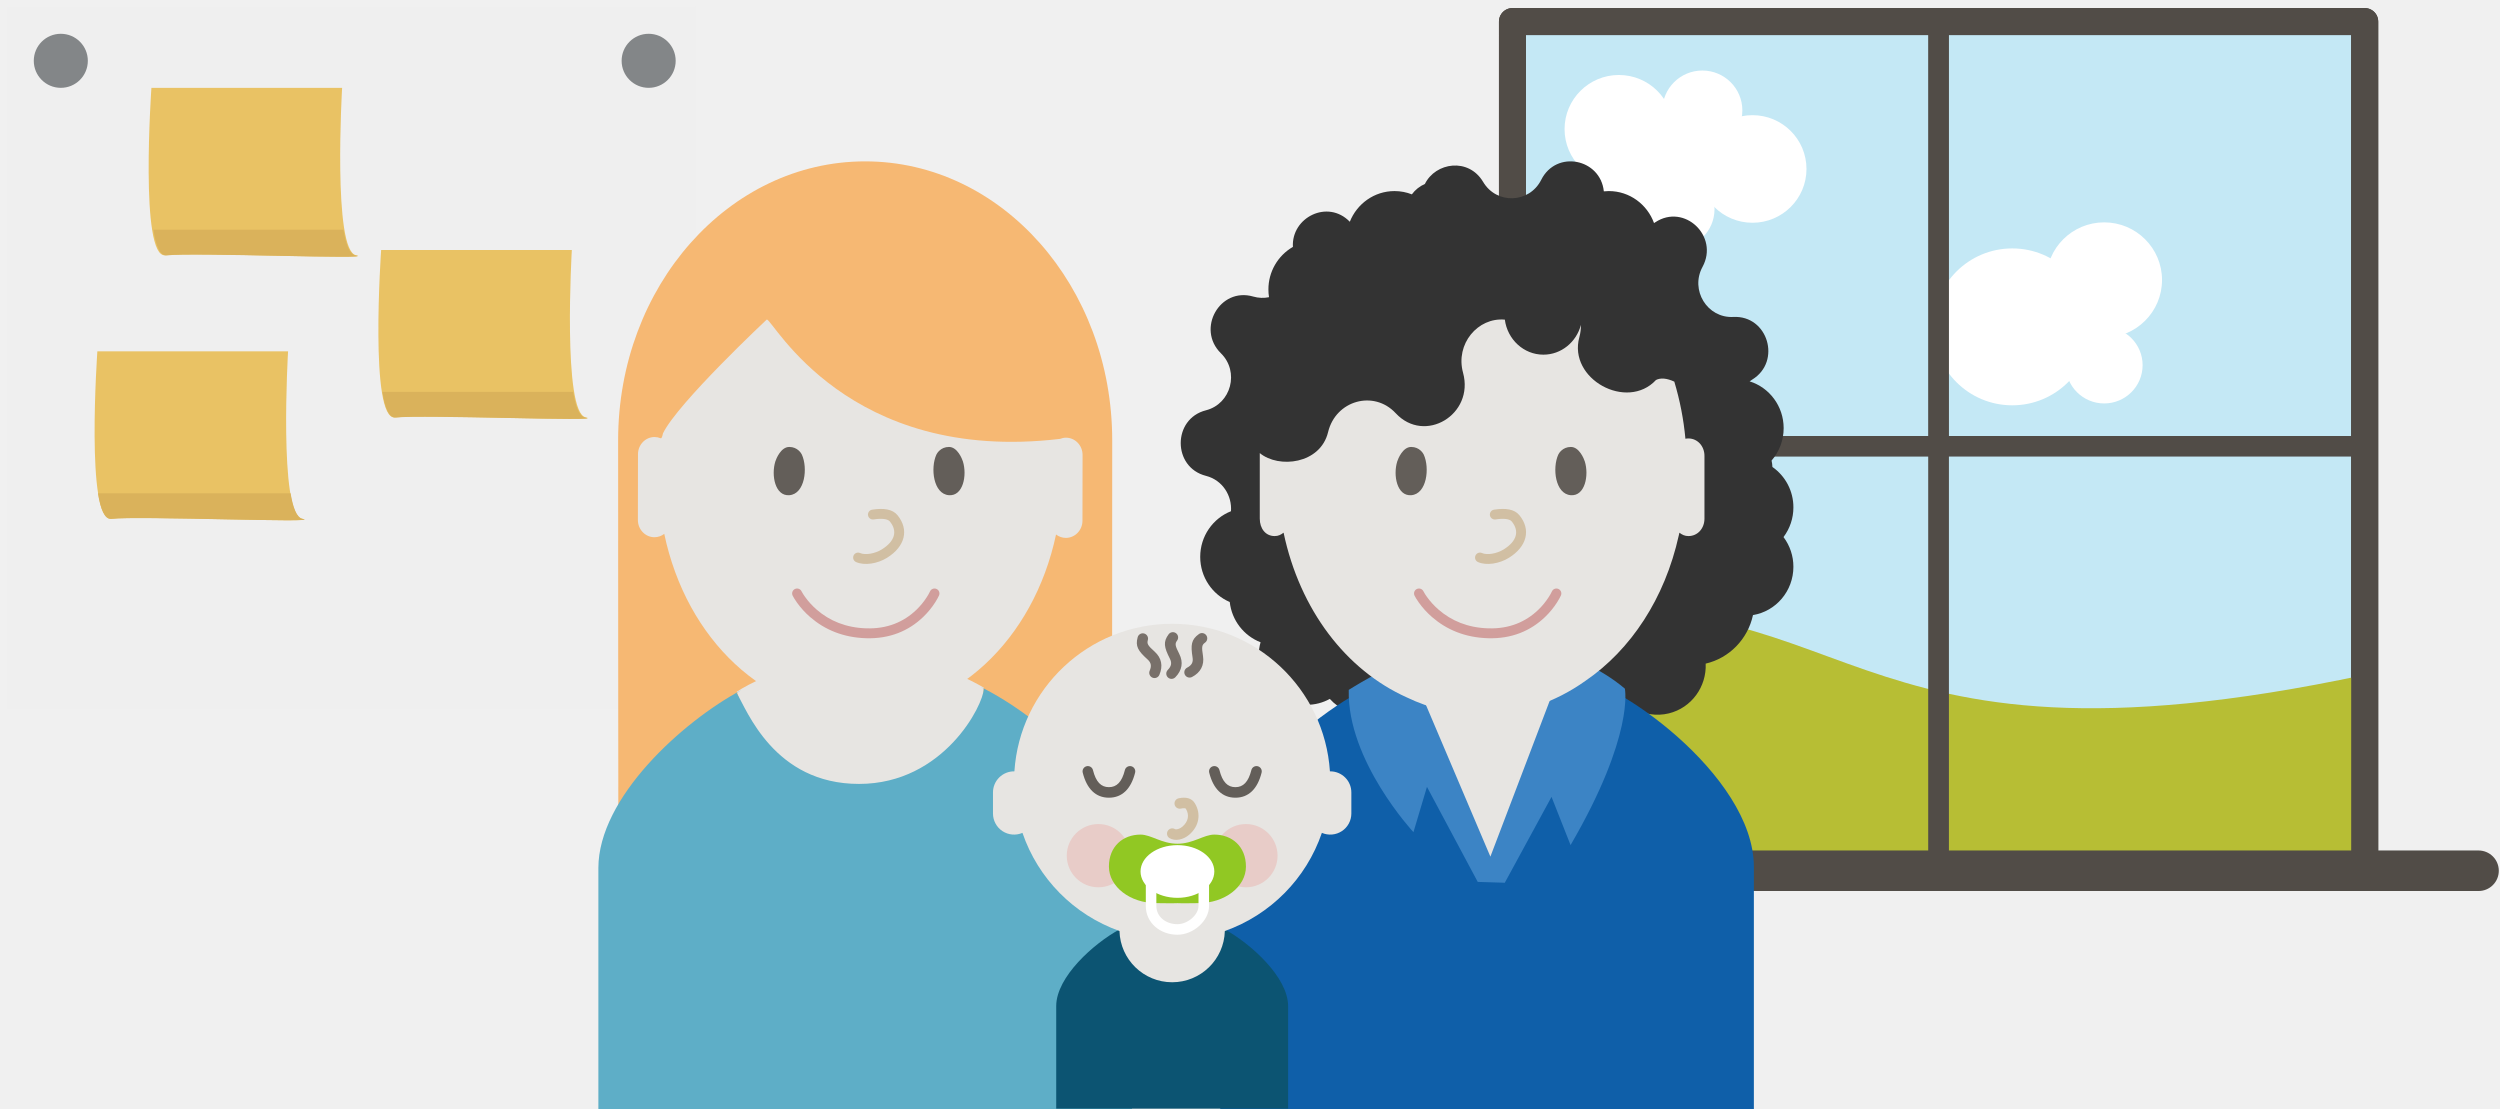
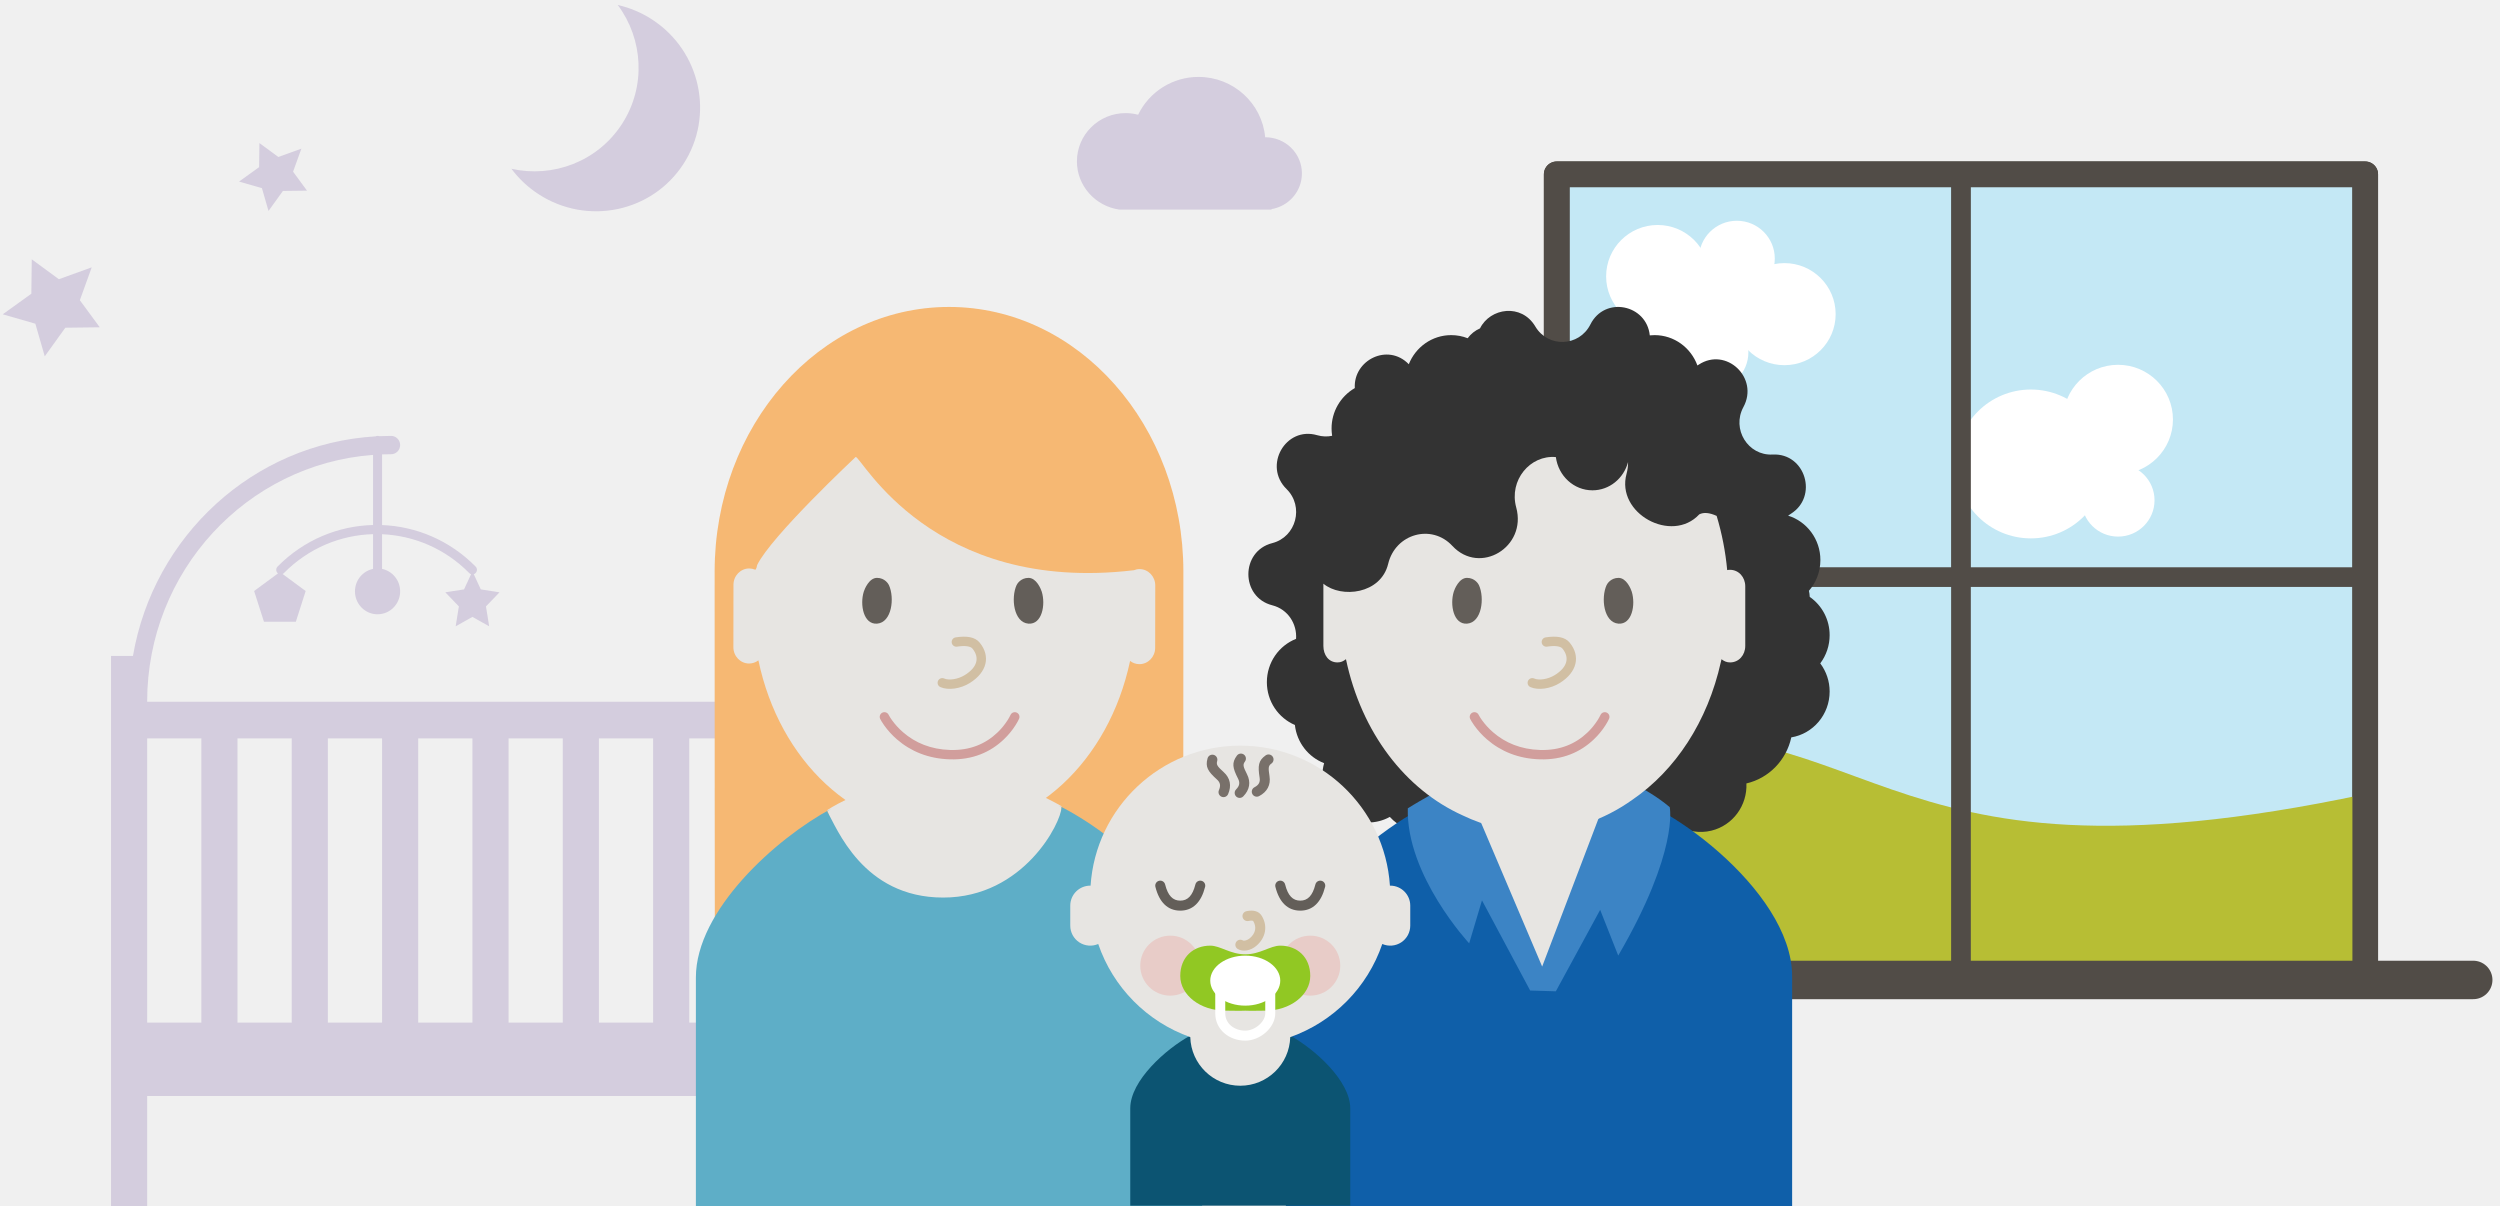
- <svg xmlns="http://www.w3.org/2000/svg" width="370" height="164" viewBox="0 0 370 164">
+ <svg xmlns="http://www.w3.org/2000/svg" width="390" height="188" viewBox="0 0 390 188">
  <g fill="none" fill-rule="evenodd">
-     <path fill="#EFEFEF" d="M1 105h102V1H1z" />
-     <path fill="#838688" d="M13 9.002a4 4 0 1 1-8-.003 4 4 0 0 1 8 .003M100 9.002A3.998 3.998 0 0 1 96 13a4 4 0 1 1 4-3.998" />
-     <path fill="#E9C264" d="M44.7 76.775c3.48.696-24.379-.49-28.224 0C12.634 77.27 14.41 52 14.41 52h28.224S41.213 76.088 44.7 76.775" />
-     <path fill="#DAB25B" d="M43.006 73H14.5c.37 2.347.991 3.912 2.015 3.795 3.854-.455 31.771.636 28.284 0-.874-.157-1.434-1.648-1.793-3.795" />
-     <path fill="#E9C264" d="M86.7 61.778c3.477.69-24.38-.493-28.223 0C54.632 62.272 56.41 37 56.41 37h28.222s-1.416 24.089 2.068 24.778" />
-     <path fill="#DAB25B" d="M84.827 58H56.6c.367 2.35.98 3.916 1.998 3.797 3.813-.455 31.454.632 28.005 0-.866-.162-1.424-1.647-1.776-3.797" />
-     <path fill="#E9C264" d="M52.7 37.779c3.483.688-24.378-.495-28.224 0C20.634 38.267 22.41 13 22.41 13h28.223S49.216 37.087 52.7 37.779" />
-     <path fill="#DAB25B" d="M50.837 34H22.7c.365 2.348.977 3.917 1.99 3.797 3.803-.456 31.358.632 27.913 0-.86-.159-1.416-1.651-1.766-3.797" />
-     <g>
-       <path fill="#C4E8F5" d="M223.845 128.871h126.131V3.192h-126.13z" />
-       <path stroke="#403A33" stroke-linecap="round" stroke-linejoin="round" stroke-width="4" d="M223.845 128.871h126.131V3.192h-126.13z" />
-       <path fill="#B7BE34" d="M223.845 91.628c51.475-7.926 46.011 25.32 126.131 8.249v28.995h-126.13V91.628z" />
-       <path fill="#FFF" d="M319.98 41.438c0-4.71-3.833-8.529-8.562-8.529-4.727 0-8.56 3.819-8.56 8.529 0 4.712 3.833 8.53 8.56 8.53 4.729 0 8.562-3.818 8.562-8.53" />
-       <path fill="#FFF" d="M309.466 48.377c0-6.412-5.217-11.611-11.652-11.611s-11.654 5.2-11.654 11.611c0 6.412 5.219 11.61 11.654 11.61s11.652-5.198 11.652-11.61" />
-       <path fill="#FFF" d="M317.106 54.044c0-3.131-2.546-5.666-5.688-5.666-3.14 0-5.686 2.535-5.686 5.666 0 3.129 2.546 5.666 5.686 5.666 3.142 0 5.688-2.537 5.688-5.666" />
-       <path stroke="#403A33" stroke-linecap="round" stroke-linejoin="round" stroke-width="3" d="M223.845 66.032h63.066V3.192h-63.066z" />
-       <path stroke="#514C47" stroke-linecap="round" stroke-linejoin="round" stroke-width="3" d="M286.91 66.032h63.066V3.192h-63.065zM223.845 128.871h63.066V66.032h-63.066z" />
-       <path stroke="#514C47" stroke-linecap="round" stroke-linejoin="round" stroke-width="3" d="M286.91 128.871h63.066V66.032h-63.065z" />
-       <path stroke="#514C47" stroke-linecap="round" stroke-linejoin="round" stroke-width="6" d="M207 128.871h159.822" />
-       <path fill="#FFF" d="M247.636 19.109c0 4.424-3.6 8.01-8.04 8.01-4.44 0-8.04-3.586-8.04-8.01 0-4.424 3.6-8.012 8.04-8.012 4.44 0 8.04 3.588 8.04 8.012" />
-       <path fill="#FFF" d="M257.868 16.336c0 3.258-2.651 5.897-5.92 5.897s-5.92-2.64-5.92-5.897c0-3.259 2.651-5.898 5.92-5.898s5.92 2.64 5.92 5.898" />
-       <path fill="#FFF" d="M267.36 25.007c0 4.397-3.577 7.961-7.99 7.961-4.414 0-7.99-3.564-7.99-7.961 0-4.398 3.576-7.962 7.99-7.962 4.413 0 7.99 3.564 7.99 7.962M242.797 28.574a3.197 3.197 0 0 1-3.201 3.19 3.197 3.197 0 0 1-3.202-3.19 3.197 3.197 0 0 1 3.202-3.19 3.197 3.197 0 0 1 3.201 3.19" />
-       <path fill="#FFF" d="M253.749 30.957c0 3.227-2.624 5.841-5.862 5.841-3.237 0-5.861-2.614-5.861-5.841 0-3.225 2.624-5.842 5.86-5.842 3.239 0 5.863 2.617 5.863 5.842" />
-       <path fill="#FFF" d="M254.501 23.792c0-3.956-3.218-7.164-7.19-7.164-3.972 0-7.19 3.208-7.19 7.164 0 3.958 3.218 7.165 7.19 7.165 3.972 0 7.19-3.207 7.19-7.165" />
-       <path stroke="#514C47" stroke-linecap="round" stroke-linejoin="round" stroke-width="4" d="M223.845 128.871h126.131V3.192h-126.13z" />
+     <path fill="#C4E8F5" d="M242.845 152.871h126.131V27.192h-126.13z" />
+     <path stroke="#403A33" stroke-linecap="round" stroke-linejoin="round" stroke-width="4" d="M242.845 152.871h126.131V27.192h-126.13z" />
+     <path fill="#B7BE34" d="M242.845 115.628c51.475-7.926 46.011 25.32 126.131 8.249v28.995h-126.13v-37.244z" />
+     <path fill="#FFF" d="M338.98 65.438c0-4.71-3.833-8.529-8.562-8.529-4.727 0-8.56 3.819-8.56 8.529 0 4.712 3.833 8.53 8.56 8.53 4.729 0 8.562-3.818 8.562-8.53" />
+     <path fill="#FFF" d="M328.466 72.377c0-6.412-5.217-11.611-11.652-11.611s-11.654 5.2-11.654 11.611c0 6.412 5.219 11.61 11.654 11.61s11.652-5.198 11.652-11.61" />
+     <path fill="#FFF" d="M336.106 78.044c0-3.131-2.546-5.666-5.688-5.666-3.14 0-5.686 2.535-5.686 5.666 0 3.129 2.546 5.666 5.686 5.666 3.142 0 5.688-2.537 5.688-5.666" />
+     <path stroke="#403A33" stroke-linecap="round" stroke-linejoin="round" stroke-width="3" d="M242.845 90.032h63.066v-62.84h-63.066z" />
+     <path stroke="#514C47" stroke-linecap="round" stroke-linejoin="round" stroke-width="3" d="M305.91 90.032h63.066v-62.84h-63.065zM242.845 152.871h63.066V90.032h-63.066z" />
+     <path stroke="#514C47" stroke-linecap="round" stroke-linejoin="round" stroke-width="3" d="M305.91 152.871h63.066V90.032h-63.065z" />
+     <path stroke="#514C47" stroke-linecap="round" stroke-linejoin="round" stroke-width="6" d="M226 152.871h159.822" />
+     <path fill="#FFF" d="M266.636 43.109c0 4.424-3.6 8.01-8.04 8.01-4.44 0-8.04-3.586-8.04-8.01 0-4.424 3.6-8.012 8.04-8.012 4.44 0 8.04 3.588 8.04 8.012" />
+     <path fill="#FFF" d="M276.868 40.336c0 3.258-2.651 5.897-5.92 5.897s-5.92-2.64-5.92-5.897c0-3.259 2.651-5.898 5.92-5.898s5.92 2.64 5.92 5.898" />
+     <path fill="#FFF" d="M286.36 49.007c0 4.397-3.577 7.961-7.99 7.961-4.414 0-7.99-3.564-7.99-7.961 0-4.398 3.576-7.962 7.99-7.962 4.413 0 7.99 3.564 7.99 7.962M261.797 52.574a3.197 3.197 0 0 1-3.201 3.19 3.197 3.197 0 0 1-3.202-3.19 3.197 3.197 0 0 1 3.202-3.19 3.197 3.197 0 0 1 3.201 3.19" />
+     <path fill="#FFF" d="M272.749 54.957c0 3.227-2.624 5.841-5.862 5.841-3.237 0-5.861-2.614-5.861-5.841 0-3.225 2.624-5.842 5.86-5.842 3.239 0 5.863 2.617 5.863 5.842" />
+     <path fill="#FFF" d="M273.501 47.792c0-3.956-3.218-7.164-7.19-7.164-3.972 0-7.19 3.208-7.19 7.164 0 3.958 3.218 7.165 7.19 7.165 3.972 0 7.19-3.207 7.19-7.165" />
+     <path stroke="#514C47" stroke-linecap="round" stroke-linejoin="round" stroke-width="4" d="M242.845 152.871h126.131V27.192h-126.13z" />
+     <g fill="#D4CDDE">
+       <path d="M44.085 89.543a.703.703 0 0 0 .211-.148c3.85-3.906 8.853-5.928 13.897-6.066v5.421c-1.608.331-2.819 1.774-2.819 3.504 0 1.974 1.578 3.575 3.524 3.575s3.524-1.6 3.524-3.575c0-1.73-1.21-3.173-2.82-3.504v-5.41c4.943.208 9.824 2.227 13.597 6.055a.7.7 0 0 0 .29.178l-1.098 2.373-2.922.453 2.114 2.2-.499 3.104 2.614-1.466 2.613 1.466-.5-3.105 2.115-2.199-2.922-.453-1.098-2.373a.7.7 0 0 0 .29-.178.723.723 0 0 0 0-1.01c-4.048-4.109-9.29-6.267-14.593-6.477V70.886c.467-.017.937-.026 1.41-.026.778 0 1.409-.64 1.409-1.43 0-.79-.631-1.43-1.41-1.43-.628 0-1.252.014-1.873.043a.694.694 0 0 0-.549.029c-19.079 1.13-34.643 15.54-37.848 34.252h-3.424v85.81h5.638v-17.162h149.406v17.162H178v-85.81h-5.638v7.15H22.956c0-20.363 15.536-37.046 35.237-38.51V81.9c-5.405.138-10.769 2.3-14.893 6.485a.723.723 0 0 0 .064 1.07l-3.722 2.743 1.536 4.797h4.971l1.536-4.797-3.6-2.654zm-21.129 25.652h8.457v44.335h-8.457v-44.335zm42.285 0h8.457v44.335H65.24v-44.335zm-5.638 0v44.335h-8.457v-44.335h8.457zm62.017 0h8.457v44.335h-8.457v-44.335zm-5.638 0v44.335h-8.457v-44.335h8.457zm-78.931 0h8.457v44.335H37.05v-44.335zm42.285 0h8.457v44.335h-8.457v-44.335zm56.38 0h8.456v44.335h-8.457v-44.335zm-42.285 0h8.456v44.335h-8.456v-44.335zm56.38 0h8.456v44.335h-8.457v-44.335zm14.094 0h8.457v44.335h-8.457v-44.335zM97.016 19.36c3.8-5.853 3.323-13.259-.644-18.58a16.462 16.462 0 0 1 5.351 2.261c7.587 4.927 9.775 15.023 4.887 22.55-4.888 7.527-15 9.634-22.587 4.707a16.462 16.462 0 0 1-4.243-3.97c6.475 1.461 13.435-1.115 17.236-6.968zM168 25.173c0-4.157 3.398-7.528 7.59-7.528.677 0 1.334.089 1.96.254A10.443 10.443 0 0 1 186.972 12c5.443 0 9.913 4.134 10.393 9.41 3.186 0 5.734 2.527 5.734 5.645 0 2.797-2.051 5.119-4.743 5.567v.078H174.64c-3.744-.521-6.641-3.689-6.641-7.527zM5.515 50.498l-5.09-1.466 4.464-3.211.066-5.37 4.225 3.105 5.13-1.853-1.853 5.13 3.105 4.225-5.37.066-3.211 4.464zM40.86 29.349l-3.562-1.026 3.124-2.248.047-3.759 2.957 2.173 3.59-1.297-1.296 3.592 2.173 2.957-3.758.046-2.248 3.124z" />
    </g>
    <g>
-       <path fill="#333" d="M262.317 69.11a7.267 7.267 0 0 1 3.106 5.98 7.285 7.285 0 0 1-1.464 4.396 7.285 7.285 0 0 1 1.464 4.397c0 3.603-2.591 6.592-5.981 7.148-.764 3.564-3.509 6.375-7.002 7.185.153 3.401-2.081 6.543-5.46 7.366a7.007 7.007 0 0 1-5.345-.845 9.127 9.127 0 0 1-4.244 1.042c-3.934 0-7.297-2.485-8.652-5.995-.979-.15-1.947-.624-2.776-1.495a4.807 4.807 0 0 0-3.92-1.509c-.033.06-.065.12-.096.182-.882 1.76-2.42 2.619-3.995 2.723a5.21 5.21 0 0 0-.295.867c-1.147 4.655-7.24 5.015-9.154 1.081-1.141 2.45-3.597 4.146-6.441 4.146a7.057 7.057 0 0 1-5.25-2.343 7.003 7.003 0 0 1-3.402.877c-3.935 0-7.127-3.241-7.127-7.24 0-.7.098-1.378.28-2.018-2.45-.942-4.257-3.219-4.56-5.958-2.568-1.094-4.372-3.673-4.372-6.68 0-3.078 1.89-5.707 4.554-6.755.166-2.285-1.223-4.605-3.714-5.238-4.965-1.264-4.965-8.434 0-9.698 3.743-.952 5-5.714 2.225-8.441-3.678-3.617-.15-9.826 4.772-8.397.81.235 1.606.252 2.345.097a7.41 7.41 0 0 1-.088-1.137 7.259 7.259 0 0 1 3.625-6.308c-.248-4.343 5.145-7.1 8.423-3.719 1.053-2.662 3.617-4.542 6.613-4.542.906 0 1.772.172 2.57.485a4.696 4.696 0 0 1 1.926-1.537c1.585-3.208 6.469-3.933 8.624-.3 1.991 3.358 6.84 3.182 8.593-.31 2.252-4.49 8.777-3.119 9.268 1.701.244-.025.492-.039.743-.039 3.068 0 5.682 1.97 6.686 4.734.065-.039.13-.08.194-.122 4.293-2.831 9.455 2.058 6.982 6.611-1.866 3.432.707 7.612 4.56 7.407 5.112-.27 7.177 6.587 2.794 9.272-.133.082-.26.168-.382.259 2.915.907 5.037 3.664 5.037 6.925 0 1.841-.676 3.521-1.789 4.799.072.311.113.628.125.946z" />
-       <path fill="#E7E5E2" d="M201.073 102.38c1.493 2.388 5.688 44.353 18.28 44.353 12.596 0 18.282-42.746 18.282-44.97-19.283-11.047-36.562.616-36.562.616z" />
-       <path fill="#0F5FA9" d="M220.085 129.914l-11.922-29.981c-6.43 0-27.565 14.688-27.565 28.365v35.985h78.975v-35.985c0-13.677-21.14-28.365-27.567-28.365l-11.921 29.981z" />
-       <path fill="#3C84C5" d="M208.205 97.664c-3.47 1.196-8.59 4.437-8.59 4.437-.26 10.483 9.576 21.06 9.576 21.06l1.998-6.705 7.516 14.065 4.005.124 6.916-12.709 2.818 7.136c9.49-16.296 8.036-23.153 8.036-23.153-3.79-3.215-8.569-4.911-8.569-4.911l-11.334 29.775-12.372-29.12z" />
-       <path fill="#E7E5E2" d="M222.715 47.306c.383 2.928 2.791 5.184 5.708 5.184 2.65 0 4.884-1.867 5.554-4.409.01.595-.065 1.21-.235 1.83-1.696 6.182 7.055 10.95 11.345 6.328.69-.349 1.594-.269 2.71.241a43.027 43.027 0 0 1 1.645 8.456c.136-.03.277-.046.435-.046 1.372 0 2.383 1.153 2.383 2.576v9.295c0 1.425-.99 2.577-2.367 2.577-.548 0-.93-.187-1.34-.5-.03.138-.062.275-.094.411-2.07 9.338-7.097 16.917-13.795 21.505-4.492 3.196-9.725 5.029-15.31 5.029-3.945 0-7.714-.914-11.17-2.577-8.95-4.03-15.794-12.901-18.214-24.372-.412.315-.772.504-1.323.504-1.375 0-2.2-1.152-2.2-2.577v-9.705c2.812 2.322 8.971 1.629 10.109-3.102 1.13-4.702 6.778-6.28 10.011-2.796 4.292 4.622 11.659.19 9.964-5.992-1.168-4.259 2.185-8.224 6.184-7.86z" />
+       <path fill="#333" d="M282.317 93.11a7.267 7.267 0 0 1 3.106 5.98 7.285 7.285 0 0 1-1.464 4.396 7.285 7.285 0 0 1 1.464 4.397c0 3.603-2.591 6.592-5.981 7.148-.764 3.564-3.509 6.375-7.002 7.185.153 3.401-2.081 6.543-5.46 7.366a7.007 7.007 0 0 1-5.345-.845 9.127 9.127 0 0 1-4.244 1.042c-3.934 0-7.297-2.485-8.652-5.995-.979-.15-1.947-.624-2.776-1.495a4.807 4.807 0 0 0-3.92-1.509c-.033.06-.065.12-.096.182-.882 1.76-2.42 2.619-3.995 2.723a5.21 5.21 0 0 0-.295.867c-1.147 4.655-7.24 5.015-9.154 1.081-1.141 2.45-3.597 4.146-6.441 4.146a7.057 7.057 0 0 1-5.25-2.343 7.003 7.003 0 0 1-3.402.877c-3.935 0-7.127-3.241-7.127-7.24 0-.7.098-1.378.28-2.018-2.45-.942-4.257-3.219-4.56-5.958-2.568-1.094-4.372-3.673-4.372-6.68 0-3.078 1.89-5.707 4.554-6.755.166-2.285-1.223-4.605-3.714-5.238-4.965-1.264-4.965-8.434 0-9.698 3.743-.952 5-5.714 2.225-8.441-3.678-3.617-.15-9.826 4.772-8.397.81.235 1.606.252 2.345.097a7.41 7.41 0 0 1-.088-1.137 7.259 7.259 0 0 1 3.625-6.308c-.248-4.343 5.145-7.1 8.423-3.719 1.053-2.662 3.617-4.542 6.613-4.542.906 0 1.772.172 2.57.485a4.696 4.696 0 0 1 1.926-1.537c1.585-3.208 6.469-3.933 8.624-.3 1.991 3.358 6.84 3.182 8.593-.31 2.252-4.49 8.777-3.119 9.268 1.701.244-.025.492-.039.743-.039 3.068 0 5.682 1.97 6.686 4.734.065-.039.13-.08.194-.122 4.293-2.831 9.455 2.058 6.982 6.611-1.866 3.432.707 7.612 4.56 7.407 5.112-.27 7.177 6.587 2.794 9.272-.133.082-.26.168-.382.259 2.915.907 5.037 3.664 5.037 6.925 0 1.841-.676 3.521-1.789 4.799.072.311.113.628.125.946z" />
+       <path fill="#E7E5E2" d="M221.073 126.38c1.493 2.388 5.688 44.353 18.28 44.353 12.596 0 18.282-42.746 18.282-44.97-19.283-11.047-36.562.616-36.562.616z" />
+       <path fill="#0F5FA9" d="M240.085 153.914l-11.922-29.981c-6.43 0-27.565 14.688-27.565 28.365v35.985h78.975v-35.985c0-13.677-21.14-28.365-27.567-28.365l-11.921 29.981z" />
+       <path fill="#3C84C5" d="M228.205 121.664c-3.47 1.196-8.59 4.437-8.59 4.437-.26 10.483 9.576 21.06 9.576 21.06l1.998-6.705 7.516 14.065 4.005.124 6.916-12.709 2.818 7.136c9.49-16.296 8.036-23.153 8.036-23.153-3.79-3.215-8.569-4.911-8.569-4.911l-11.334 29.775-12.372-29.12z" />
+       <path fill="#E7E5E2" d="M242.715 71.306c.383 2.928 2.791 5.184 5.708 5.184 2.65 0 4.884-1.867 5.554-4.409.01.595-.065 1.21-.235 1.83-1.696 6.182 7.055 10.95 11.345 6.328.69-.349 1.594-.269 2.71.241a43.027 43.027 0 0 1 1.645 8.456c.136-.03.277-.046.435-.046 1.372 0 2.383 1.153 2.383 2.576v9.295c0 1.425-.99 2.577-2.367 2.577-.548 0-.93-.187-1.34-.5-.03.138-.062.275-.094.411-2.07 9.338-7.097 16.917-13.795 21.505-4.492 3.196-9.725 5.029-15.31 5.029-3.945 0-7.714-.914-11.17-2.577-8.95-4.03-15.794-12.901-18.214-24.372-.412.315-.772.504-1.323.504-1.375 0-2.2-1.152-2.2-2.577v-9.705c2.812 2.322 8.971 1.629 10.109-3.102 1.13-4.702 6.778-6.28 10.011-2.796 4.292 4.622 11.659.19 9.964-5.992-1.168-4.259 2.185-8.224 6.184-7.86z" />
      <g>
        <g fill="#635E59">
-           <path d="M208.861 73.29c-2.116.16-2.708-2.96-2.07-4.998.12-.386.82-2.144 2.06-2.144 1.239 0 1.786.961 1.862 1.127.911 1.986.463 5.84-1.852 6.015M232.48 73.29c2.116.16 2.708-2.96 2.07-4.998-.12-.386-.82-2.144-2.06-2.144-1.239 0-1.786.961-1.862 1.127-.91 1.986-.463 5.84 1.852 6.015" />
+           <path d="M228.861 97.29c-2.116.16-2.708-2.96-2.07-4.998.12-.386.82-2.144 2.06-2.144 1.239 0 1.786.961 1.862 1.127.911 1.986.463 5.84-1.852 6.015M252.48 97.29c2.116.16 2.708-2.96 2.07-4.998-.12-.386-.82-2.144-2.06-2.144-1.239 0-1.786.961-1.862 1.127-.91 1.986-.463 5.84 1.852 6.015" />
        </g>
-         <path fill="#D1BFA3" fill-rule="nonzero" d="M221.342 76.876c1.244-.191 2.094-.071 2.399.303 1.149 1.412.781 2.906-1.19 4.132-1.037.645-2.463.871-3.218.537a.731.731 0 1 0-.592 1.338c1.248.552 3.168.247 4.582-.633 2.68-1.667 3.292-4.159 1.552-6.298-.737-.904-2.04-1.088-3.756-.824a.731.731 0 0 0 .223 1.445z" />
-         <path fill="#D19E9C" fill-rule="nonzero" d="M229.677 87.539a6.66 6.66 0 0 1-.46.821 10.371 10.371 0 0 1-1.556 1.895c-1.87 1.797-4.304 2.836-7.403 2.74-3.02-.092-5.444-1.115-7.344-2.765a10.902 10.902 0 0 1-1.734-1.9 6.654 6.654 0 0 1-.515-.822.731.731 0 1 0-1.313.646c.108.218.317.575.636 1.024a12.357 12.357 0 0 0 1.967 2.157c2.145 1.862 4.886 3.02 8.258 3.123 3.512.107 6.32-1.091 8.461-3.149a11.824 11.824 0 0 0 1.776-2.162c.286-.45.473-.805.568-1.023a.731.731 0 1 0-1.34-.585z" />
+         <path fill="#D1BFA3" fill-rule="nonzero" d="M241.342 100.876c1.244-.191 2.094-.071 2.399.303 1.149 1.412.781 2.906-1.19 4.132-1.037.645-2.463.871-3.218.537a.731.731 0 1 0-.592 1.338c1.248.552 3.168.247 4.582-.633 2.68-1.667 3.292-4.159 1.552-6.298-.737-.904-2.04-1.088-3.756-.824a.731.731 0 0 0 .223 1.445z" />
+         <path fill="#D19E9C" fill-rule="nonzero" d="M249.677 111.539a6.66 6.66 0 0 1-.46.821 10.371 10.371 0 0 1-1.556 1.895c-1.87 1.797-4.304 2.836-7.403 2.74-3.02-.092-5.444-1.115-7.344-2.765a10.902 10.902 0 0 1-1.734-1.9 6.654 6.654 0 0 1-.515-.822.731.731 0 1 0-1.313.646c.108.218.317.575.636 1.024a12.357 12.357 0 0 0 1.967 2.157c2.145 1.862 4.886 3.02 8.258 3.123 3.512.107 6.32-1.091 8.461-3.149a11.824 11.824 0 0 0 1.776-2.162c.286-.45.473-.805.568-1.023a.731.731 0 1 0-1.34-.585z" />
      </g>
      <g>
-         <path fill="#F6B873" d="M164.557 128.784c-17.389 2.698-16.969 5.85-36.512 5.85-19.64 0-19.27-3.201-36.526-6.158-.024-.62-.036-62.67-.036-63.298 0-22.806 16.367-41.295 36.563-41.295 20.19 0 36.562 18.489 36.562 41.295 0 .732-.017 62.884-.05 63.606z" />
-         <path fill="#E7E5E2" d="M109.033 102.38c1.493 2.388 5.688 44.353 18.28 44.353 12.596 0 18.282-42.746 18.282-44.97-19.283-11.047-36.562.616-36.562.616z" />
-         <path fill="#5EAEC7" d="M145.127 101.658c8.77 4.312 22.406 15.994 22.406 26.827v35.798H88.558v-35.798c0-10.452 12.476-21.695 21.145-26.345-.44.268-.67.43-.67.43 1.493 2.473 5.508 13.45 18.1 13.45 12.595 0 18.462-11.785 18.462-14.09a39.005 39.005 0 0 0-.468-.272z" />
-         <path fill="#E7E5E2" d="M98.122 64.132s-.154.87-.352.727a2.374 2.374 0 0 0-.887-.18c-1.356-.001-2.46 1.138-2.462 2.544l-.013 9.735c-.003 1.407 1.094 2.55 2.453 2.552a2.38 2.38 0 0 0 1.45-.498c3.284 15.676 14.99 26.747 28.95 26.77 13.96.023 25.703-11.01 29.033-26.675.406.31.904.5 1.449.502 1.358.002 2.46-1.137 2.462-2.543l.015-9.736c.001-1.407-1.096-2.549-2.454-2.552-.313 0-.612.067-.887.178-31.482 3.731-42.463-17.672-43.391-17.673 0 0-13.167 12.325-15.366 16.849z" />
+         <path fill="#F6B873" d="M184.557 152.784c-17.389 2.698-16.969 5.85-36.512 5.85-19.64 0-19.27-3.201-36.526-6.158-.024-.62-.036-62.67-.036-63.298 0-22.806 16.367-41.295 36.563-41.295 20.19 0 36.562 18.489 36.562 41.295 0 .732-.017 62.884-.05 63.606z" />
+         <path fill="#E7E5E2" d="M129.033 126.38c1.493 2.388 5.688 44.353 18.28 44.353 12.596 0 18.282-42.746 18.282-44.97-19.283-11.047-36.562.616-36.562.616z" />
+         <path fill="#5EAEC7" d="M165.127 125.658c8.77 4.312 22.406 15.994 22.406 26.827v35.798h-78.975v-35.798c0-10.452 12.476-21.695 21.145-26.345-.44.268-.67.43-.67.43 1.493 2.473 5.508 13.45 18.1 13.45 12.595 0 18.462-11.785 18.462-14.09a39.005 39.005 0 0 0-.468-.272z" />
+         <path fill="#E7E5E2" d="M118.122 88.132s-.154.87-.352.727a2.374 2.374 0 0 0-.887-.18c-1.356-.001-2.46 1.138-2.462 2.544l-.013 9.735c-.003 1.407 1.094 2.55 2.453 2.552a2.38 2.38 0 0 0 1.45-.498c3.284 15.676 14.99 26.747 28.95 26.77 13.96.023 25.703-11.01 29.033-26.675.406.31.904.5 1.449.502 1.358.002 2.46-1.137 2.462-2.543l.015-9.736c.001-1.407-1.096-2.549-2.454-2.552-.313 0-.612.067-.887.178-31.482 3.731-42.463-17.672-43.391-17.673 0 0-13.167 12.325-15.366 16.849z" />
        <g>
          <g fill="#635E59">
-             <path d="M116.821 73.29c-2.116.16-2.708-2.96-2.07-4.998.12-.386.82-2.144 2.06-2.144 1.239 0 1.786.961 1.862 1.127.911 1.986.463 5.84-1.852 6.015M140.44 73.29c2.116.16 2.708-2.96 2.07-4.998-.12-.386-.82-2.144-2.06-2.144-1.239 0-1.786.961-1.862 1.127-.91 1.986-.463 5.84 1.852 6.015" />
+             <path d="M136.821 97.29c-2.116.16-2.708-2.96-2.07-4.998.12-.386.82-2.144 2.06-2.144 1.239 0 1.786.961 1.862 1.127.911 1.986.463 5.84-1.852 6.015M160.44 97.29c2.116.16 2.708-2.96 2.07-4.998-.12-.386-.82-2.144-2.06-2.144-1.239 0-1.786.961-1.862 1.127-.91 1.986-.463 5.84 1.852 6.015" />
          </g>
-           <path fill="#D1BFA3" fill-rule="nonzero" d="M129.302 76.876c1.244-.191 2.094-.071 2.399.303 1.149 1.412.781 2.906-1.19 4.132-1.037.645-2.463.871-3.218.537a.731.731 0 1 0-.592 1.338c1.248.552 3.168.247 4.582-.633 2.68-1.667 3.292-4.159 1.552-6.298-.737-.904-2.04-1.088-3.756-.824a.731.731 0 0 0 .223 1.445z" />
-           <path fill="#D19E9C" fill-rule="nonzero" d="M137.637 87.539a6.66 6.66 0 0 1-.46.821 10.371 10.371 0 0 1-1.556 1.895c-1.87 1.797-4.305 2.836-7.403 2.74-3.02-.092-5.444-1.115-7.344-2.765a10.902 10.902 0 0 1-1.734-1.9 6.654 6.654 0 0 1-.515-.822.731.731 0 1 0-1.313.646c.108.218.317.575.636 1.024a12.357 12.357 0 0 0 1.967 2.157c2.145 1.862 4.886 3.02 8.258 3.123 3.512.107 6.32-1.091 8.461-3.149a11.824 11.824 0 0 0 1.776-2.162c.286-.45.473-.805.568-1.023a.731.731 0 1 0-1.34-.585z" />
+           <path fill="#D1BFA3" fill-rule="nonzero" d="M149.302 100.876c1.244-.191 2.094-.071 2.399.303 1.149 1.412.781 2.906-1.19 4.132-1.037.645-2.463.871-3.218.537a.731.731 0 1 0-.592 1.338c1.248.552 3.168.247 4.582-.633 2.68-1.667 3.292-4.159 1.552-6.298-.737-.904-2.04-1.088-3.756-.824a.731.731 0 0 0 .223 1.445z" />
+           <path fill="#D19E9C" fill-rule="nonzero" d="M157.637 111.539a6.66 6.66 0 0 1-.46.821 10.371 10.371 0 0 1-1.556 1.895c-1.87 1.797-4.305 2.836-7.403 2.74-3.02-.092-5.444-1.115-7.344-2.765a10.902 10.902 0 0 1-1.734-1.9 6.654 6.654 0 0 1-.515-.822.731.731 0 1 0-1.313.646c.108.218.317.575.636 1.024a12.357 12.357 0 0 0 1.967 2.157c2.145 1.862 4.886 3.02 8.258 3.123 3.512.107 6.32-1.091 8.461-3.149a11.824 11.824 0 0 0 1.776-2.162c.286-.45.473-.805.568-1.023a.731.731 0 1 0-1.34-.585z" />
        </g>
      </g>
      <g>
-         <path fill="#0C5472" d="M190.64 148.901v15.179h-34.32v-15.179c0-4.342 5.606-9.3 9.36-11.341h15.6c3.788 2.077 9.36 7.049 9.36 11.341z" />
-         <path fill="#E7E5E2" d="M150.131 114.16c.803-12.196 10.95-21.84 23.349-21.84 12.4 0 22.546 9.644 23.349 21.84h.051a3.12 3.12 0 0 1 3.12 3.12v3.12a3.12 3.12 0 0 1-4.362 2.863 23.464 23.464 0 0 1-14.361 14.527 7.8 7.8 0 0 1-15.594 0 23.464 23.464 0 0 1-14.36-14.527 3.12 3.12 0 0 1-4.362-2.863l-.001-3.12a3.12 3.12 0 0 1 3.171-3.12z" />
+         <path fill="#0C5472" d="M210.64 172.901v15.179h-34.32v-15.179c0-4.342 5.606-9.3 9.36-11.341h15.6c3.788 2.077 9.36 7.049 9.36 11.341z" />
+         <path fill="#E7E5E2" d="M170.131 138.16c.803-12.196 10.95-21.84 23.349-21.84 12.4 0 22.546 9.644 23.349 21.84h.051a3.12 3.12 0 0 1 3.12 3.12v3.12a3.12 3.12 0 0 1-4.362 2.863 23.464 23.464 0 0 1-14.361 14.527 7.8 7.8 0 0 1-15.594 0 23.464 23.464 0 0 1-14.36-14.527 3.12 3.12 0 0 1-4.362-2.863l-.001-3.12a3.12 3.12 0 0 1 3.171-3.12z" />
        <g fill="#E8CCC8">
-           <path d="M167.24 126.64a4.68 4.68 0 1 1-9.36.001 4.68 4.68 0 0 1 9.36-.002M189.08 126.64a4.68 4.68 0 1 1-9.36.001 4.68 4.68 0 0 1 9.36-.002" />
+           <path d="M187.24 150.64a4.68 4.68 0 1 1-9.36.001 4.68 4.68 0 0 1 9.36-.002M209.08 150.64a4.68 4.68 0 1 1-9.36.001 4.68 4.68 0 0 1 9.36-.002" />
        </g>
-         <path fill="#D1BFA3" fill-rule="nonzero" d="M174.765 119.673a.78.78 0 0 1-.32-1.527c1.048-.22 1.925-.05 2.408.759.938 1.575.611 3.39-.868 4.648-.86.731-2.066.993-2.909.483a.78.78 0 0 1 .808-1.334c.184.111.694 0 1.09-.337.906-.77 1.083-1.748.539-2.662-.051-.086-.277-.13-.748-.03z" />
+         <path fill="#D1BFA3" fill-rule="nonzero" d="M194.765 143.673a.78.78 0 0 1-.32-1.527c1.048-.22 1.925-.05 2.408.759.938 1.575.611 3.39-.868 4.648-.86.731-2.066.993-2.909.483a.78.78 0 0 1 .808-1.334c.184.111.694 0 1.09-.337.906-.77 1.083-1.748.539-2.662-.051-.086-.277-.13-.748-.03z" />
        <g fill="#635E59" fill-rule="nonzero">
-           <path d="M160.243 114.35a.78.78 0 1 1 1.514-.38c.44 1.764 1.206 2.53 2.363 2.53s1.922-.766 2.363-2.53a.78.78 0 1 1 1.514.38c-.6 2.396-1.914 3.71-3.877 3.71-1.963 0-3.278-1.314-3.877-3.71zM178.963 114.35a.78.78 0 0 1 1.514-.38c.44 1.764 1.206 2.53 2.363 2.53s1.922-.766 2.363-2.53a.78.78 0 1 1 1.514.38c-.6 2.396-1.914 3.71-3.877 3.71-1.963 0-3.278-1.314-3.877-3.71z" />
+           <path d="M180.243 138.35a.78.78 0 1 1 1.514-.38c.44 1.764 1.206 2.53 2.363 2.53s1.922-.766 2.363-2.53a.78.78 0 1 1 1.514.38c-.6 2.396-1.914 3.71-3.877 3.71-1.963 0-3.278-1.314-3.877-3.71zM198.963 138.35a.78.78 0 0 1 1.514-.38c.44 1.764 1.206 2.53 2.363 2.53s1.922-.766 2.363-2.53a.78.78 0 1 1 1.514.38c-.6 2.396-1.914 3.71-3.877 3.71-1.963 0-3.278-1.314-3.877-3.71z" />
        </g>
-         <g transform="translate(164.12 123.52)">
+         <g transform="translate(184.12 147.52)">
          <path fill="#91C823" d="M10.14 1.352C12.48 1.352 14.04 0 15.6 0c2.602 0 4.68 1.746 4.68 4.734 0 2.987-3.143 5.41-7.02 5.41-1.12 0-2.18.047-3.12.003-.94.044-2-.004-3.12-.004-3.877 0-7.02-2.422-7.02-5.41C0 1.747 2.078 0 4.68 0c1.56 0 3.12 1.352 5.46 1.352z" />
          <ellipse cx="10.14" cy="5.46" fill="#FFF" rx="5.46" ry="3.9" />
          <path fill="#FFF" fill-rule="nonzero" d="M14.04 5.46c.43 0 .78.35.78.78v4.333c0 2.186-2.318 4.247-4.68 4.247-2.535 0-4.68-1.74-4.68-4.247V6.24c0-.43.35-.78.78-.78h7.8zM7.02 7.02v3.553c0 1.565 1.383 2.687 3.12 2.687 1.538 0 3.12-1.406 3.12-2.687V7.02H7.02z" />
        </g>
-         <path fill="#78706A" fill-rule="nonzero" d="M168.378 94.303a.78.78 0 0 1 1.504.415c-.157.567-.005.815 1.006 1.725 1.027.925 1.265 2.136.695 3.443a.78.78 0 1 1-1.43-.624c.306-.702.21-1.192-.309-1.66-1.422-1.28-1.836-1.959-1.466-3.3zm4.577-.426a.78.78 0 0 1 1.256.927c-.35.473-.297.759.32 1.971.628 1.232.417 2.447-.584 3.463a.78.78 0 1 1-1.112-1.094c.538-.546.624-1.038.307-1.66-.869-1.705-1.012-2.488-.187-3.607zm4.484-.037a.78.78 0 1 1 .908 1.27c-.478.341-.517.63-.304 1.973.216 1.365-.36 2.456-1.626 3.113a.78.78 0 1 1-.72-1.384c.681-.353.914-.795.805-1.485-.3-1.89-.194-2.678.937-3.487z" />
+         <path fill="#78706A" fill-rule="nonzero" d="M188.378 118.303a.78.78 0 0 1 1.504.415c-.157.567-.005.815 1.006 1.725 1.027.925 1.265 2.136.695 3.443a.78.78 0 1 1-1.43-.624c.306-.702.21-1.192-.309-1.66-1.422-1.28-1.836-1.959-1.466-3.3zm4.577-.426a.78.78 0 0 1 1.256.927c-.35.473-.297.759.32 1.971.628 1.232.417 2.447-.584 3.463a.78.78 0 1 1-1.112-1.094c.538-.546.624-1.038.307-1.66-.869-1.705-1.012-2.488-.187-3.607zm4.484-.037a.78.78 0 1 1 .908 1.27c-.478.341-.517.63-.304 1.973.216 1.365-.36 2.456-1.626 3.113a.78.78 0 1 1-.72-1.384c.681-.353.914-.795.805-1.485-.3-1.89-.194-2.678.937-3.487z" />
      </g>
    </g>
  </g>
</svg>
